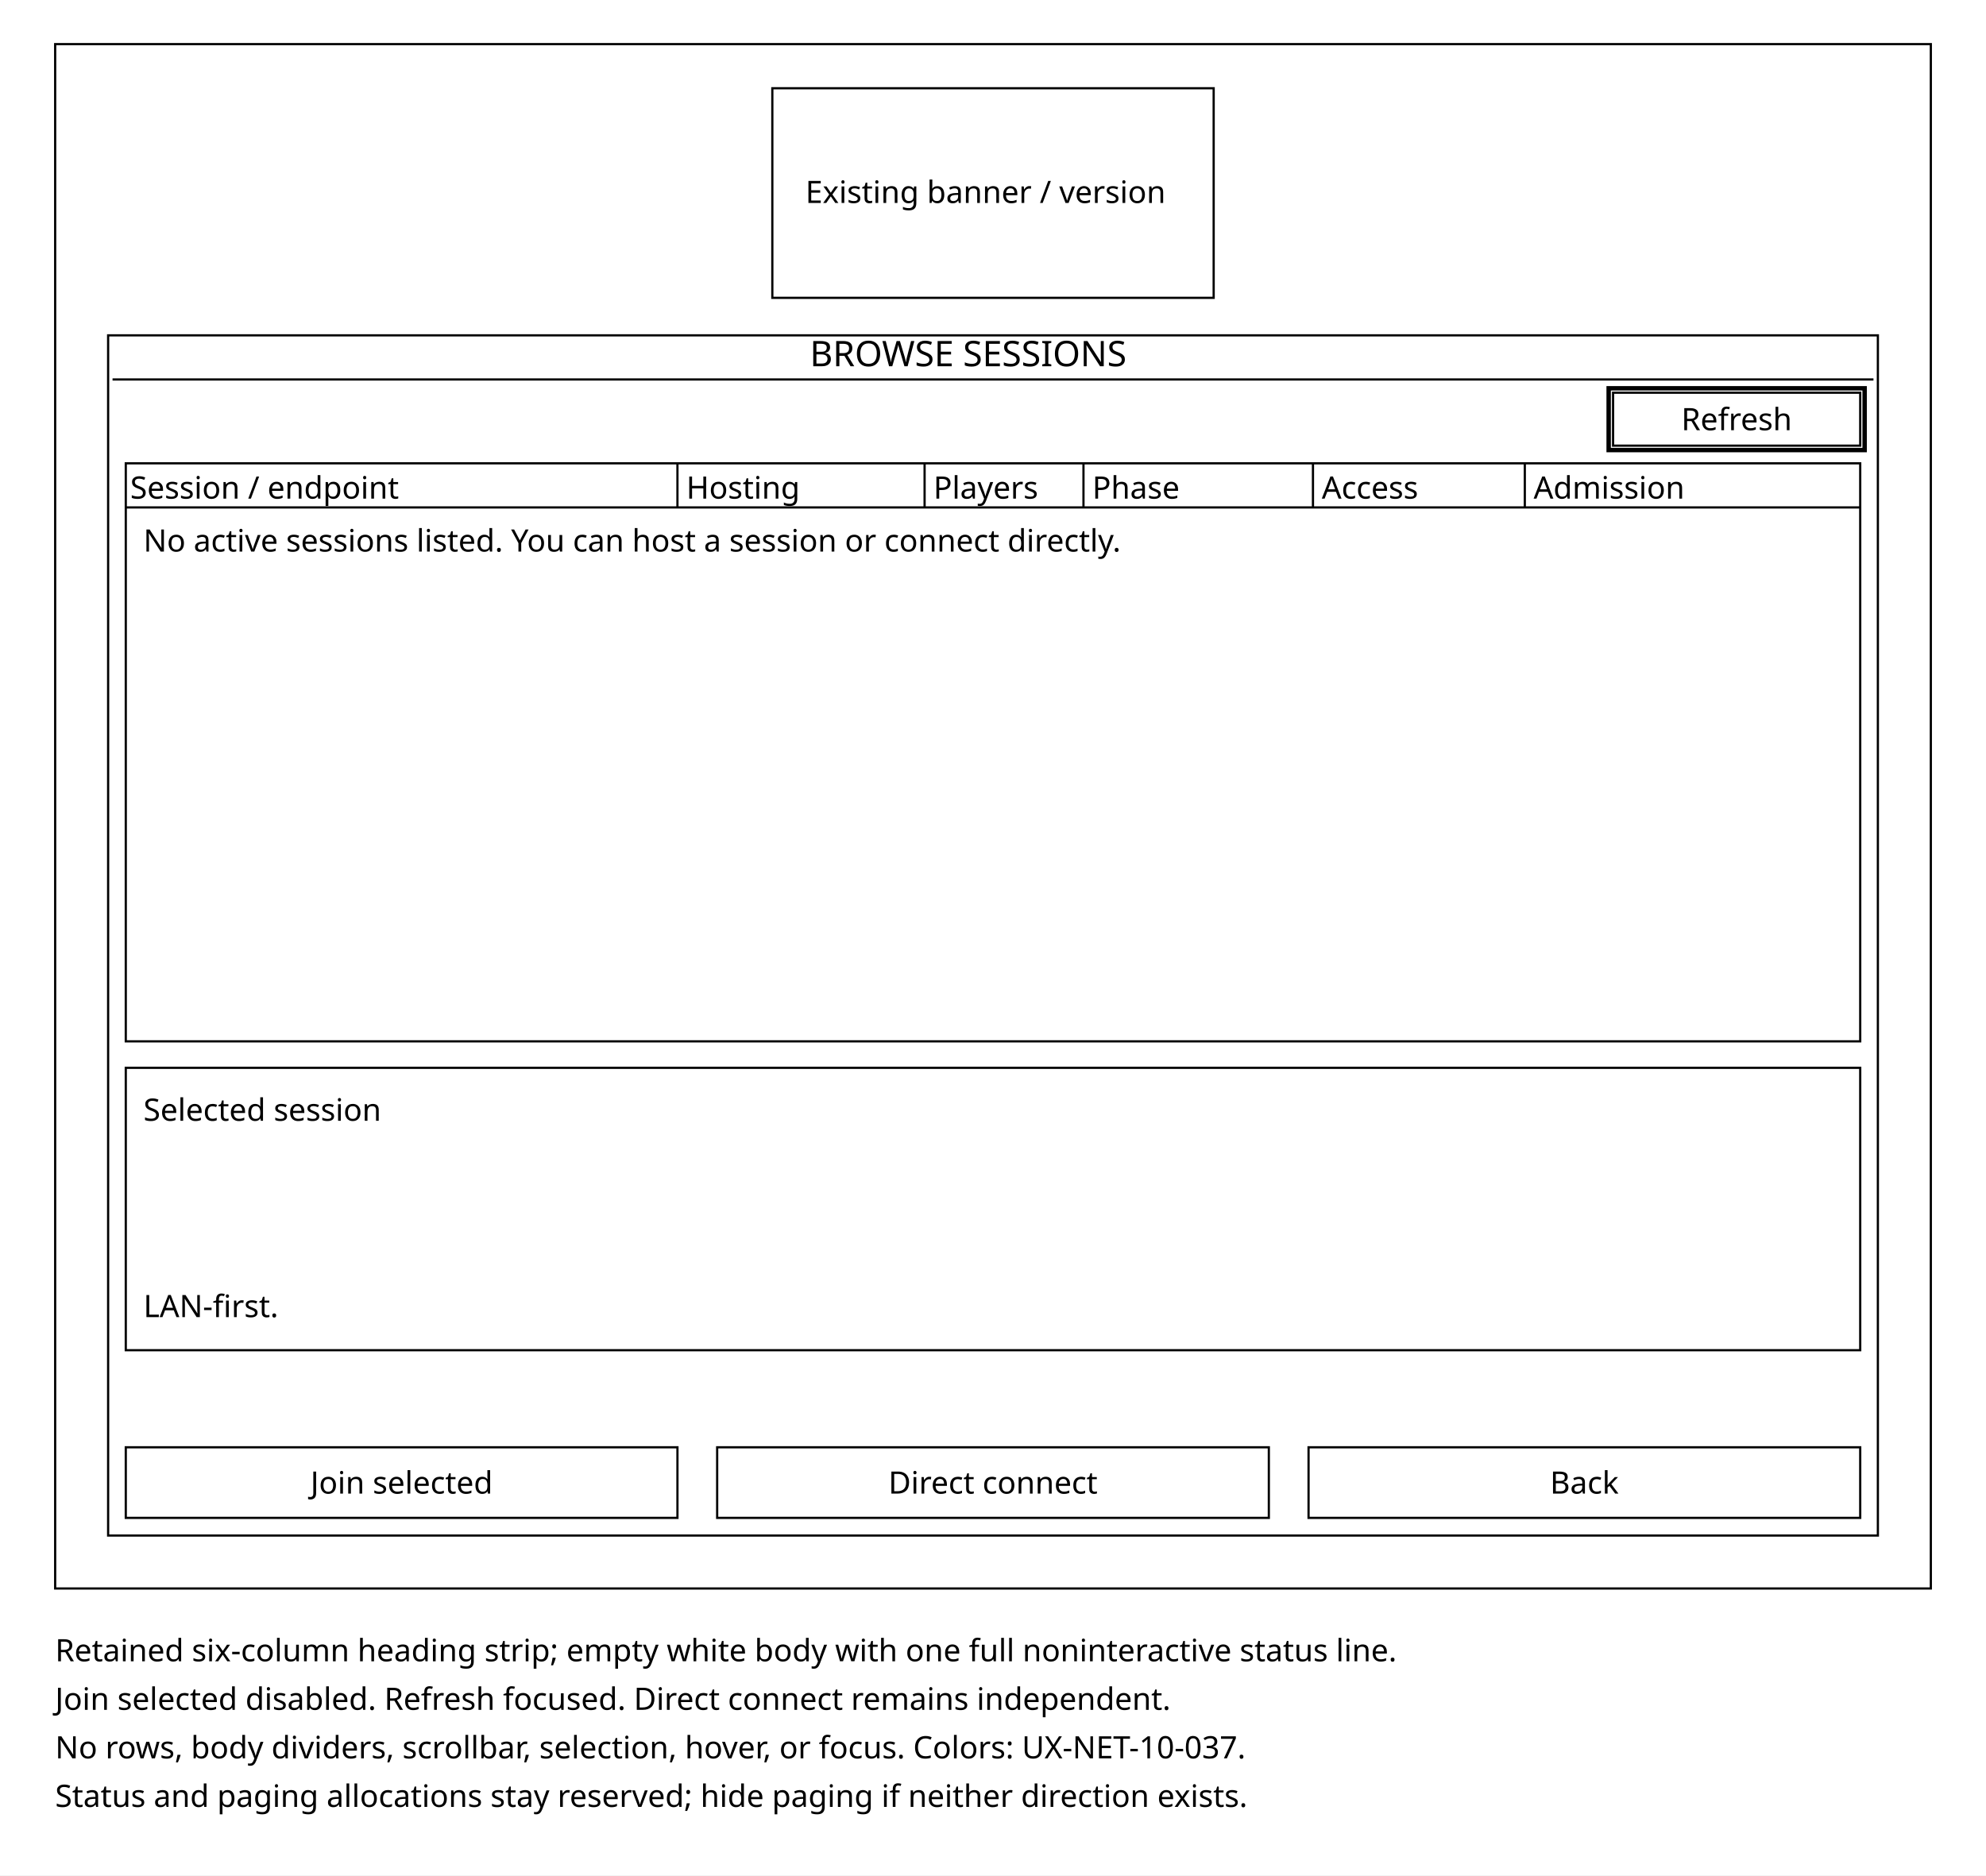
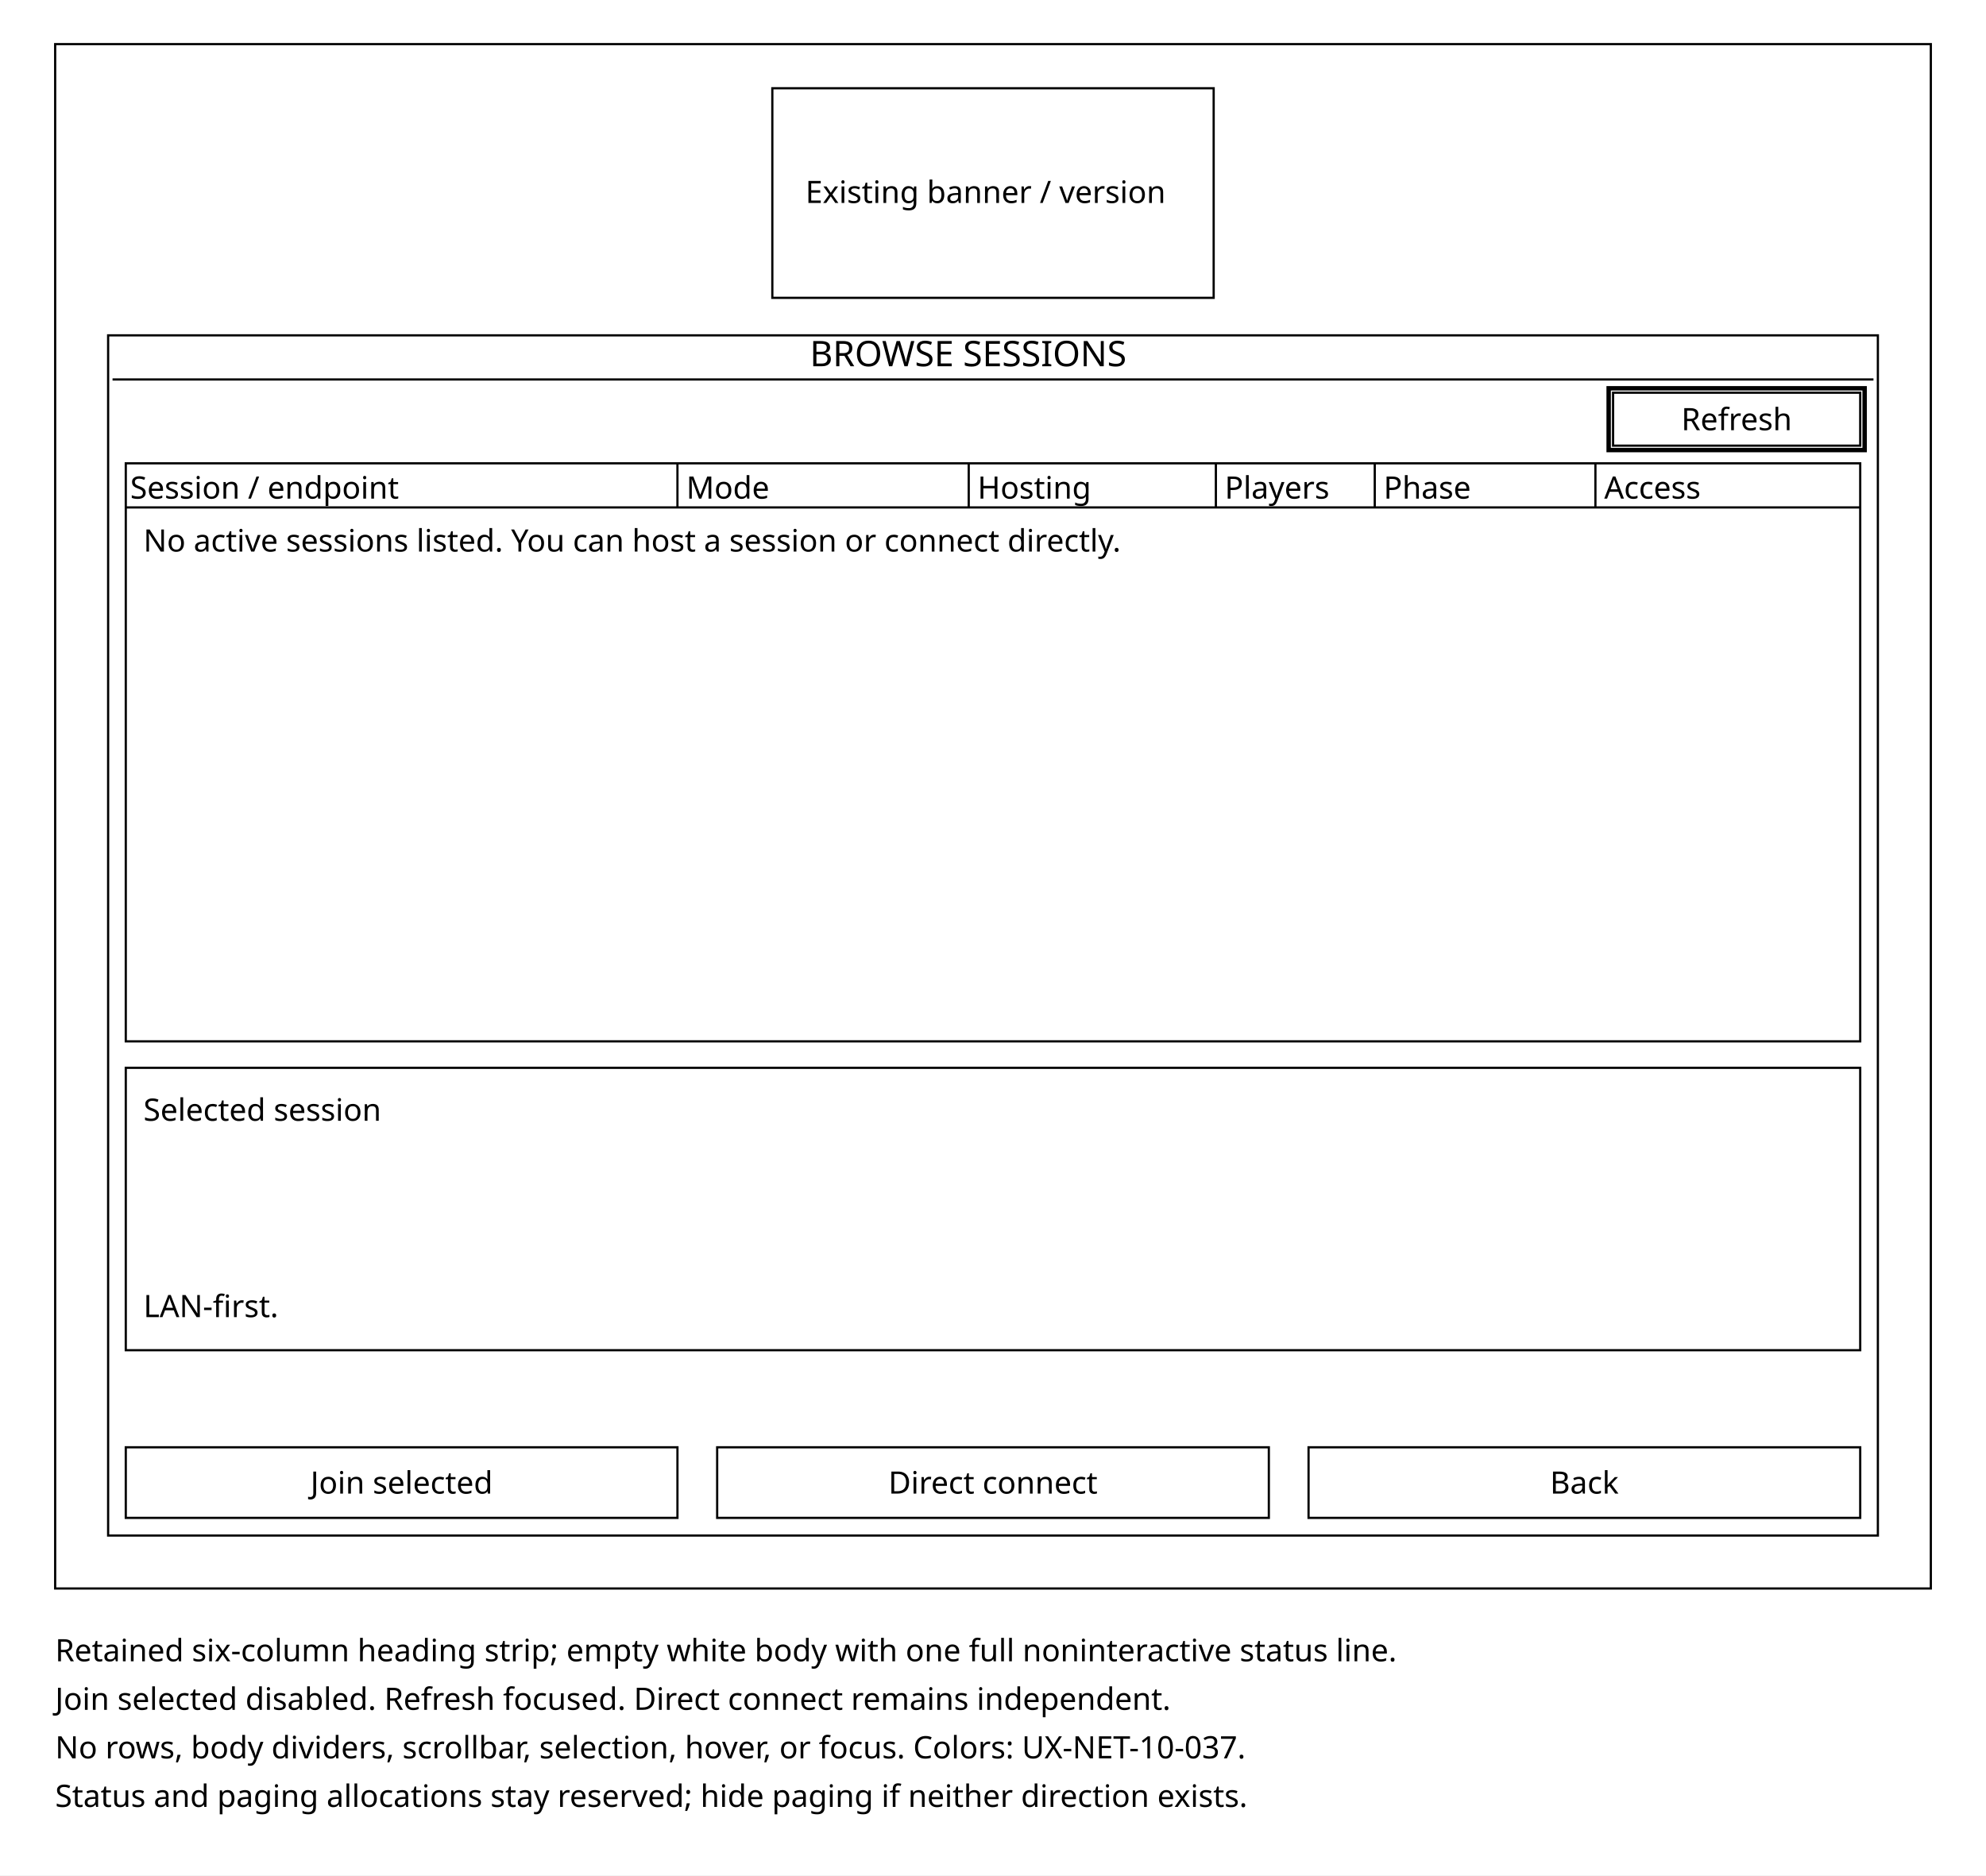
<svg xmlns="http://www.w3.org/2000/svg" width="900" height="850" viewBox="0 0 900 850">
  <rect width="900" height="850" fill="white" />
  <g fill="none" stroke="black">
    <rect x="25" y="20" width="850" height="700" />
    <rect x="350" y="40" width="200" height="95" />
    <rect x="49" y="152" width="802" height="544" />
    <path d="M51 172H849" />
    <rect x="57" y="210" width="786" height="262" />
-     <path d="M57 230H843 M307 210V230 M419 210V230 M491 210V230 M595 210V230 M691 210V230" />
+     <path d="M57 230H843 M307 210V230 M439 210V230 M551 210V230 M623 210V230 M723 210V230" />
    <rect x="57" y="484" width="786" height="128" />
    <rect x="57" y="656" width="250" height="32" />
    <rect x="731" y="178" width="112" height="24" />
    <rect x="729" y="176" width="116" height="28" stroke-width="2" />
    <rect x="325" y="656" width="250" height="32" />
    <rect x="593" y="656" width="250" height="32" />
  </g>
  <g fill="black" font-family="sans-serif" font-size="14">
    <text x="365" y="92">Existing banner / version</text>
    <text x="367" y="166" font-size="16">BROWSE SESSIONS</text>
    <text x="59" y="226">Session / endpoint</text>
-     <text x="311" y="226">Hosting</text>
-     <text x="423" y="226">Players</text>
-     <text x="495" y="226">Phase</text>
-     <text x="599" y="226">Access</text>
-     <text x="695" y="226">Admission</text>
+     <text x="311" y="226">Mode</text>
+     <text x="443" y="226">Hosting</text>
+     <text x="555" y="226">Players</text>
+     <text x="627" y="226">Phase</text>
+     <text x="727" y="226">Access</text>
    <text x="65" y="250">No active sessions listed. You can host a session or connect directly.</text>
    <text x="65" y="508">Selected session</text>
    <text x="65" y="597">LAN-first.</text>
    <text x="182" y="677" text-anchor="middle">Join selected</text>
    <text x="787" y="195" text-anchor="middle">Refresh</text>
    <text x="450" y="677" text-anchor="middle">Direct connect</text>
    <text x="718" y="677" text-anchor="middle">Back</text>
    <text x="25" y="753">Retained six-column heading strip; empty white body with one full noninteractive status line.</text>
    <text x="25" y="775">Join selected disabled. Refresh focused. Direct connect remains independent.</text>
    <text x="25" y="797">No rows, body dividers, scrollbar, selection, hover, or focus. Colors: UX-NET-10-037.</text>
    <text x="25" y="819">Status and paging allocations stay reserved; hide paging if neither direction exists.</text>
  </g>
</svg>
